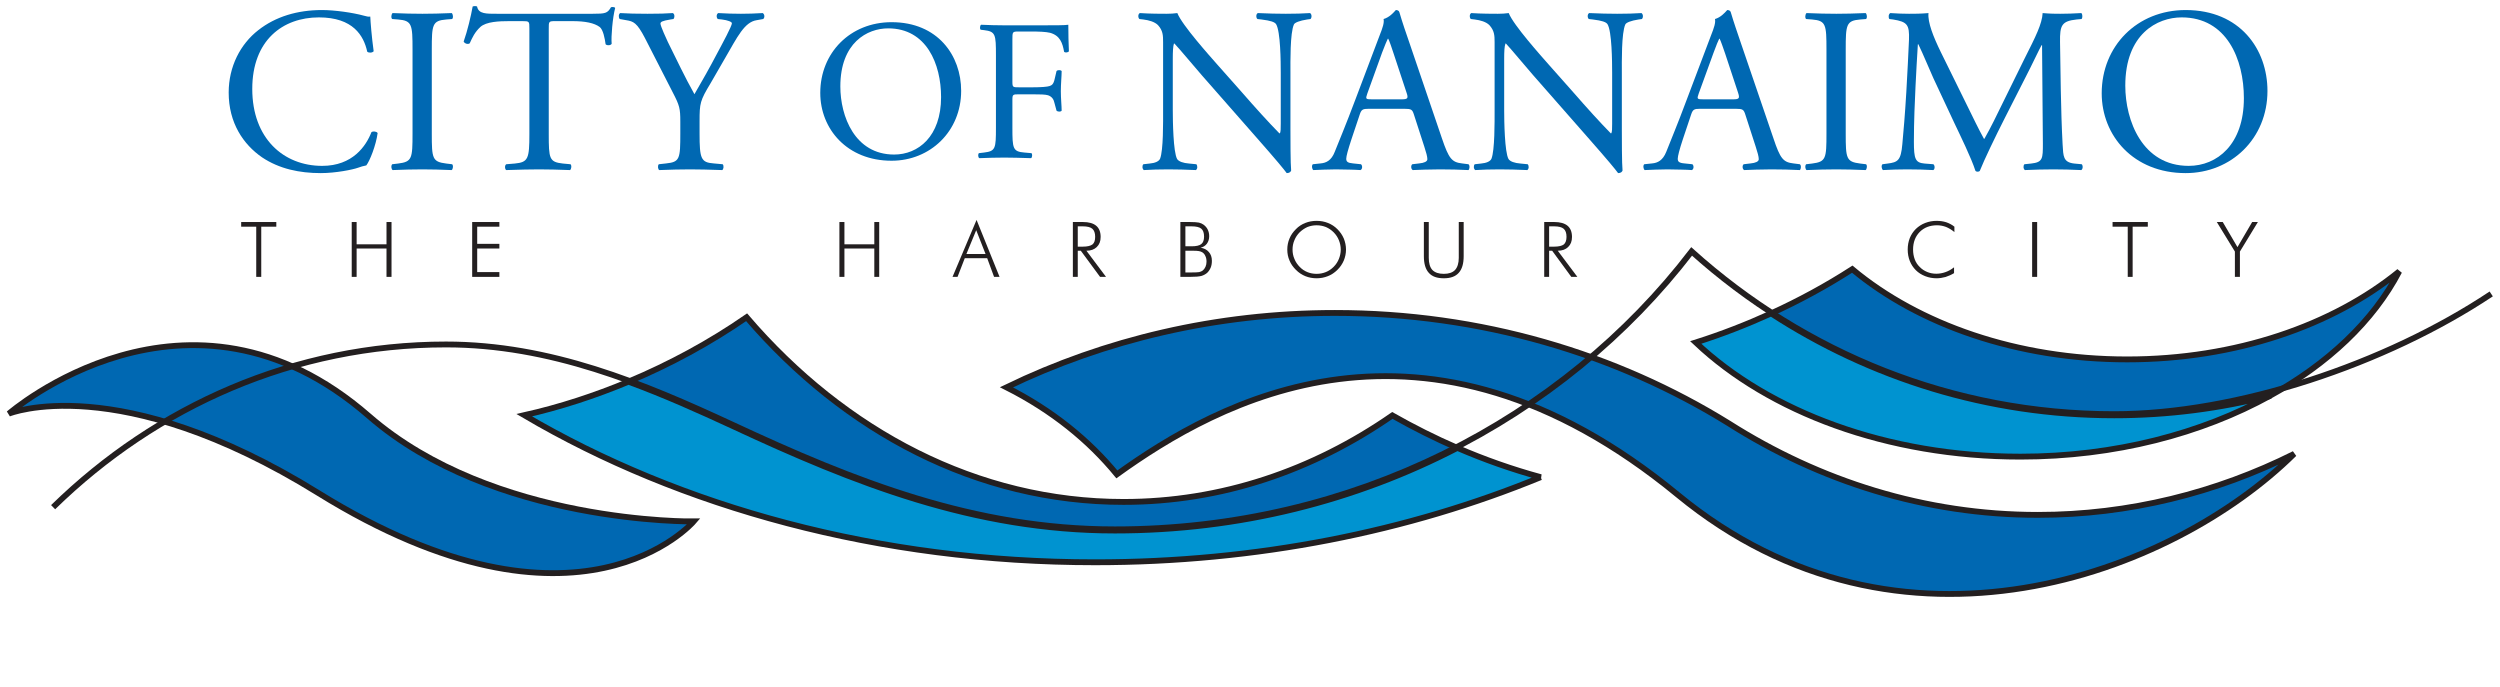
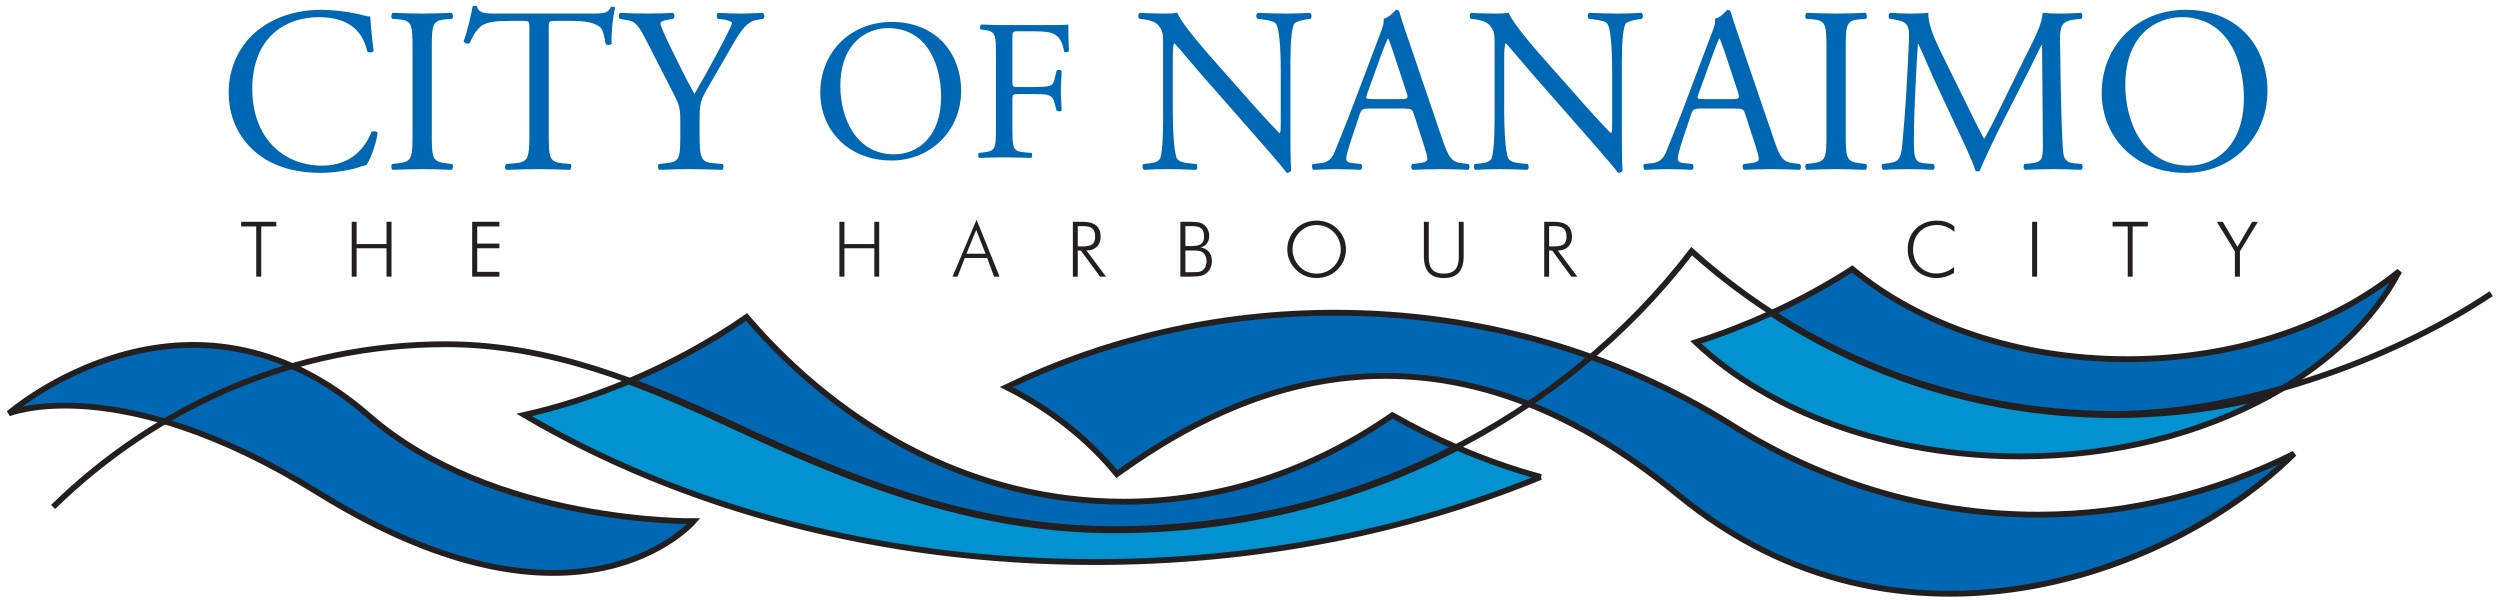
- <svg xmlns="http://www.w3.org/2000/svg" viewBox="198.78 657.51 214.17 58.79" width="856.69" height="235.16">
+ <svg xmlns="http://www.w3.org/2000/svg" viewBox="198.78 657.53 214.17 51.62" width="856.69" height="206.48">
  <path d="M395.32 696.39C388.66 699.72 381.18 701.62 373.36 701.62C363.7 701.62 354.65 698.72 346.88 693.78C337.24 687.81 325.63 684.32 313.14 684.32C302.99 684.32 293.41 686.62 285 690.69C288.94 692.68 292.07 695.24 294.46 698.15C303 692.01 320.68 681.93 342.53 699.91C361.53 715.54 384.9 706.7 395.32 696.39Z" fill="#0068b2" stroke="#231f20" stroke-width="0.5" />
  <path d="M318.06 693.1C311.26 697.82 303.4 700.51 295.03 700.51C282.51 700.51 271.14 694.49 262.74 684.69C259.6 686.86 256.19 688.71 252.61 690.21L252.61 690.24L252.62 690.24C255.66 691.36 258.62 692.68 261.54 694.03C271.92 698.87 282.23 703 294.29 703C304.93 703 314.93 700.42 323.62 695.91L323.62 695.88C321.71 695.05 319.86 694.12 318.06 693.1Z" fill="#0068b2" stroke="#231f20" stroke-width="0.5" />
  <path d="M350.51 684.39C359 689.91 369.08 693.13 379.9 693.13C384.48 693.13 388.92 692.54 393.17 691.46C398.2 688.7 402.11 685 404.32 680.76C398.65 685.38 390.31 688.3 381.01 688.3C371.58 688.3 363.13 685.3 357.46 680.57C355.24 682 352.92 683.26 350.51 684.36Z" fill="#0068b2" stroke="#231f20" stroke-width="0.5" />
  <path d="M199.53 692.95C199.53 692.95 214.84 679.61 230.38 693.15C241.04 702.44 258.21 702.18 258.21 702.18C258.21 702.18 248.44 713.62 226.04 699.74C208.89 689.12 199.53 692.95 199.53 692.95Z" fill="#0068b2" stroke="#231f20" stroke-width="0.5" />
  <path d="M294.29 702.96C282.23 702.96 271.92 698.84 261.54 694C258.62 692.65 255.66 691.32 252.62 690.21C249.74 691.41 246.76 692.39 243.69 693.08C257.08 700.96 274.09 705.68 292.59 705.68C306.46 705.68 319.48 703.03 330.77 698.39L330.78 698.39C328.32 697.72 325.94 696.88 323.63 695.88C314.93 700.39 304.94 702.96 294.29 702.96Z" fill="#0093d0" stroke="#231f20" stroke-width="0.5" />
  <path d="M379.9 693.09C369.08 693.09 359 689.88 350.51 684.36C348.42 685.31 346.26 686.15 344.05 686.85C350.32 692.78 360.44 696.63 371.87 696.63C379.96 696.63 387.4 694.65 393.28 691.4C389 692.5 384.52 693.09 379.9 693.09Z" fill="#0093d0" stroke="#231f20" stroke-width="0.5" />
  <path d="M203.33 700.96C212.19 692.3 224.01 687.02 236.99 687.02C245.9 687.02 253.88 690.34 261.54 693.9C271.92 698.74 282.23 702.86 294.29 702.86C314.66 702.86 332.67 693.45 343.7 679.05C353.35 687.73 366.02 692.99 379.9 692.99C390.38 692.99 403.18 688.7 412.2 682.69" fill="none" stroke="#231f20" stroke-width="0.5" />
  <path d="M220.91 660.09C222.39 658.93 224.26 658.37 226.36 658.37C227.45 658.37 228.99 658.59 229.94 658.85C230.18 658.91 230.32 658.96 230.5 658.93C230.52 659.4 230.62 660.67 230.79 661.9C230.68 662.04 230.38 662.06 230.24 661.94C229.94 660.57 229.03 659 226.1 659C223.01 659 220.39 660.95 220.39 665.13C220.39 669.37 223.07 671.72 226.38 671.72C228.99 671.72 230.14 670.02 230.6 668.83C230.75 668.73 231.05 668.77 231.13 668.91C230.99 669.96 230.46 671.29 230.16 671.68C229.92 671.72 229.68 671.8 229.45 671.88C229.01 672.04 227.55 672.34 226.26 672.34C224.44 672.34 222.71 671.98 221.23 670.99C219.62 669.88 218.37 668.04 218.37 665.44C218.37 663.2 219.38 661.28 220.91 660.09Z" fill="#0068b2" />
  <path d="M234.12 661.76C234.12 659.62 234.08 659.28 232.89 659.18L232.38 659.14C232.26 659.06 232.3 658.69 232.42 658.63C233.43 658.67 234.12 658.69 234.97 658.69C235.77 658.69 236.46 658.67 237.47 658.63C237.59 658.69 237.63 659.06 237.51 659.14L237.01 659.18C235.81 659.28 235.77 659.62 235.77 661.76L235.77 668.95C235.77 671.09 235.81 671.37 237.01 671.52L237.51 671.58C237.63 671.66 237.59 672.02 237.47 672.08C236.46 672.04 235.77 672.02 234.97 672.02C234.12 672.02 233.43 672.04 232.42 672.08C232.3 672.02 232.26 671.7 232.38 671.58L232.89 671.52C234.08 671.37 234.12 671.09 234.12 668.95L234.12 661.76Z" fill="#0068b2" />
  <path d="M245.79 668.99C245.79 671.11 245.83 671.39 247 671.52L247.65 671.58C247.77 671.66 247.73 672.02 247.61 672.08C246.46 672.04 245.77 672.02 244.96 672.02C244.15 672.02 243.45 672.04 242.15 672.08C242.03 672.02 241.99 671.68 242.15 671.58L242.88 671.52C244.03 671.41 244.13 671.11 244.13 668.99L244.13 659.96C244.13 659.34 244.13 659.32 243.53 659.32L242.42 659.32C241.55 659.32 240.44 659.36 239.93 659.82C239.45 660.27 239.25 660.71 239.02 661.22C238.86 661.34 238.58 661.24 238.5 661.07C238.82 660.17 239.13 658.87 239.27 658.07C239.33 658.03 239.59 658.01 239.65 658.07C239.77 658.71 240.44 658.69 241.37 658.69L249.55 658.69C250.64 658.69 250.82 658.65 251.12 658.13C251.22 658.09 251.44 658.11 251.48 658.19C251.26 659.02 251.12 660.65 251.18 661.26C251.1 661.42 250.76 661.42 250.66 661.3C250.59 660.79 250.45 660.05 250.15 659.82C249.69 659.48 248.92 659.32 247.81 659.32L246.37 659.32C245.77 659.32 245.79 659.34 245.79 660.01L245.79 668.99Z" fill="#0068b2" />
  <path d="M258.71 668.95C258.71 671.11 258.83 671.43 259.92 671.51L260.69 671.58C260.81 671.7 260.77 672.02 260.65 672.08C259.4 672.04 258.71 672.02 257.9 672.02C257.06 672.02 256.33 672.04 255.26 672.08C255.14 672.02 255.1 671.7 255.22 671.58L255.85 671.51C257.02 671.39 257.06 671.11 257.06 668.95L257.06 667.92C257.06 666.81 257 666.55 256.41 665.42L254.03 660.77C253.34 659.44 253.04 659.34 252.43 659.24L251.87 659.14C251.75 659 251.77 658.71 251.91 658.63C252.55 658.67 253.28 658.69 254.25 658.69C255.18 658.69 255.91 658.67 256.41 658.63C256.59 658.69 256.59 659.02 256.47 659.14L256.21 659.18C255.5 659.3 255.36 659.38 255.36 659.54C255.36 659.74 255.89 660.89 255.99 661.1C256.73 662.59 257.48 664.18 258.27 665.58C258.89 664.51 259.56 663.34 260.17 662.17C260.73 661.12 261.48 659.74 261.48 659.5C261.48 659.38 261.12 659.24 260.63 659.18L260.27 659.14C260.13 659 260.15 658.71 260.31 658.63C261.03 658.67 261.62 658.69 262.25 658.69C262.87 658.69 263.44 658.67 264.12 658.63C264.29 658.73 264.31 659.02 264.16 659.14L263.6 659.24C262.55 659.4 261.94 660.69 260.93 662.43L259.66 664.63C258.75 666.14 258.71 666.35 258.71 667.9L258.71 668.95Z" fill="#0068b2" />
  <path d="M279.4 665.83C279.4 662.99 278.15 659.94 274.87 659.94C273.08 659.94 270.77 661.16 270.77 664.92C270.77 667.46 272 670.75 275.38 670.75C277.44 670.75 279.4 669.21 279.4 665.83ZM269.05 665.47C269.05 662.03 271.62 659.41 275.16 659.41C279.12 659.41 281.12 662.27 281.12 665.29C281.12 668.76 278.47 671.28 275.16 671.28C271.35 671.28 269.05 668.56 269.05 665.47Z" fill="#0068b2" />
  <path d="M285.51 664.52C285.51 664.99 285.56 664.99 286.08 664.99L287.24 664.99C287.95 664.99 288.5 664.95 288.7 664.88C288.89 664.81 289.03 664.73 289.13 664.28L289.29 663.6C289.37 663.49 289.66 663.49 289.73 663.6C289.73 664.01 289.66 664.69 289.66 665.33C289.66 665.95 289.73 666.6 289.73 666.99C289.66 667.1 289.41 667.1 289.29 666.99L289.11 666.32C289.05 666.02 288.89 665.78 288.56 665.67C288.32 665.6 287.9 665.59 287.24 665.59L286.08 665.59C285.56 665.59 285.51 665.6 285.51 666.05L285.51 668.44C285.51 670.24 285.54 670.5 286.56 670.58L287.14 670.63C287.24 670.7 287.21 671.01 287.11 671.06C286.09 671.03 285.51 671.01 284.82 671.01C284.07 671.01 283.48 671.03 282.68 671.06C282.57 671.01 282.54 670.74 282.64 670.63L283.07 670.58C284.07 670.46 284.1 670.24 284.1 668.44L284.1 662.26C284.1 660.45 284.07 660.21 283.07 660.09L282.8 660.06C282.69 659.99 282.73 659.68 282.83 659.63C283.55 659.66 284.14 659.68 284.82 659.68L287.98 659.68C289.08 659.68 290.08 659.68 290.3 659.63C290.3 660.42 290.32 661.24 290.35 661.9C290.3 662 290.06 662.05 289.94 661.95C289.8 661.18 289.59 660.56 288.74 660.32C288.36 660.23 287.79 660.21 287.07 660.21L286.02 660.21C285.51 660.21 285.51 660.25 285.51 660.9L285.51 664.52Z" fill="#0068b2" />
  <path d="M309.33 668.59C309.33 669.19 309.33 671.6 309.39 672.12C309.35 672.24 309.23 672.34 309.01 672.34C308.76 672 308.18 671.29 306.42 669.29L301.74 663.96C301.19 663.34 299.82 661.68 299.39 661.24L299.35 661.24C299.27 661.48 299.25 661.94 299.25 662.55L299.25 666.95C299.25 667.9 299.29 670.53 299.62 671.13C299.76 671.35 300.14 671.48 300.65 671.52L301.27 671.58C301.39 671.74 301.37 671.98 301.23 672.08C300.32 672.04 299.62 672.02 298.87 672.02C298.02 672.02 297.48 672.04 296.77 672.08C296.63 671.98 296.61 671.7 296.73 671.58L297.27 671.52C297.74 671.48 298.06 671.33 298.16 671.11C298.45 670.38 298.42 667.92 298.42 666.95L298.42 661.12C298.42 660.55 298.41 660.13 297.98 659.66C297.7 659.38 297.21 659.24 296.73 659.18L296.39 659.14C296.26 659.02 296.26 658.71 296.43 658.63C297.27 658.69 298.34 658.69 298.71 658.69C299.03 658.69 299.37 658.67 299.64 658.63C300.04 659.66 302.44 662.33 303.09 663.07L305.05 665.28C306.42 666.85 307.43 667.96 308.38 668.93L308.42 668.93C308.5 668.83 308.5 668.51 308.5 668.08L308.5 663.76C308.5 662.81 308.48 660.19 308.1 659.58C307.98 659.4 307.65 659.28 306.85 659.18L306.5 659.14C306.36 659.02 306.38 658.69 306.54 658.63C307.47 658.67 308.16 658.69 308.93 658.69C309.79 658.69 310.32 658.67 311.01 658.63C311.17 658.73 311.17 659.02 311.05 659.14L310.76 659.18C310.12 659.28 309.71 659.44 309.63 659.6C309.29 660.33 309.33 662.83 309.33 663.76L309.33 668.59Z" fill="#0068b2" />
  <path d="M315.91 665.54C315.75 666 315.77 666.02 316.34 666.02L318.82 666.02C319.4 666.02 319.45 665.94 319.26 665.4L318.17 662.1C318.01 661.62 317.83 661.07 317.71 660.83L317.67 660.83C317.61 660.93 317.41 661.42 317.18 662.02L315.91 665.54ZM319.91 667.33C319.77 666.89 319.69 666.83 319.08 666.83L316.03 666.83C315.53 666.83 315.41 666.89 315.27 667.31L314.56 669.43C314.26 670.34 314.11 670.89 314.11 671.11C314.11 671.35 314.22 671.47 314.7 671.51L315.37 671.58C315.51 671.68 315.51 672 315.33 672.08C314.8 672.04 314.18 672.04 313.23 672.02C312.56 672.02 311.83 672.06 311.29 672.08C311.17 672 311.13 671.68 311.25 671.58L311.91 671.51C312.4 671.47 312.84 671.25 313.12 670.53C313.49 669.6 314.05 668.28 314.9 666.02L316.96 660.57C317.25 659.84 317.37 659.46 317.31 659.14C317.79 659 318.13 658.63 318.36 658.37C318.48 658.37 318.62 658.41 318.66 658.55C318.92 659.44 319.24 660.37 319.55 661.26L322.31 669.37C322.9 671.11 323.16 671.41 324.03 671.51L324.58 671.58C324.72 671.68 324.68 672 324.58 672.08C323.75 672.04 323.04 672.02 322.13 672.02C321.16 672.02 320.4 672.06 319.81 672.08C319.65 672 319.63 671.68 319.77 671.58L320.36 671.51C320.78 671.47 321.06 671.35 321.06 671.15C321.06 670.93 320.96 670.57 320.8 670.08L319.91 667.33Z" fill="#0068b2" />
  <path d="M337.72 668.59C337.72 669.19 337.72 671.6 337.78 672.12C337.74 672.24 337.62 672.34 337.4 672.34C337.15 672 336.57 671.29 334.81 669.29L330.13 663.96C329.58 663.34 328.21 661.68 327.79 661.24L327.75 661.24C327.66 661.48 327.64 661.94 327.64 662.55L327.64 666.95C327.64 667.9 327.68 670.53 328.01 671.13C328.15 671.35 328.53 671.48 329.04 671.52L329.66 671.58C329.78 671.74 329.76 671.98 329.62 672.08C328.71 672.04 328.01 672.02 327.26 672.02C326.41 672.02 325.87 672.04 325.16 672.08C325.02 671.98 325 671.7 325.12 671.58L325.66 671.52C326.13 671.48 326.45 671.33 326.55 671.11C326.84 670.38 326.82 667.92 326.82 666.95L326.82 661.12C326.82 660.55 326.8 660.13 326.37 659.66C326.09 659.38 325.6 659.24 325.12 659.18L324.78 659.14C324.66 659.02 324.66 658.71 324.82 658.63C325.66 658.69 326.74 658.69 327.1 658.69C327.42 658.69 327.76 658.67 328.03 658.63C328.43 659.66 330.83 662.33 331.48 663.07L333.44 665.28C334.81 666.85 335.82 667.96 336.77 668.93L336.81 668.93C336.89 668.83 336.89 668.51 336.89 668.08L336.89 663.76C336.89 662.81 336.87 660.19 336.49 659.58C336.37 659.4 336.04 659.28 335.24 659.18L334.89 659.14C334.75 659.02 334.77 658.69 334.93 658.63C335.86 658.67 336.55 658.69 337.32 658.69C338.19 658.69 338.71 658.67 339.4 658.63C339.56 658.73 339.56 659.02 339.44 659.14L339.15 659.18C338.51 659.28 338.1 659.44 338.02 659.6C337.68 660.33 337.72 662.83 337.72 663.76L337.72 668.59Z" fill="#0068b2" />
  <path d="M344.3 665.54C344.14 666 344.16 666.02 344.73 666.02L347.21 666.02C347.8 666.02 347.84 665.94 347.66 665.4L346.57 662.1C346.4 661.62 346.22 661.07 346.1 660.83L346.06 660.83C346 660.93 345.8 661.42 345.58 662.02L344.3 665.54ZM348.3 667.33C348.16 666.89 348.08 666.83 347.47 666.83L344.42 666.83C343.92 666.83 343.8 666.89 343.66 667.31L342.95 669.43C342.65 670.34 342.51 670.89 342.51 671.11C342.51 671.35 342.61 671.47 343.09 671.51L343.76 671.58C343.9 671.68 343.9 672 343.72 672.08C343.19 672.04 342.57 672.04 341.62 672.02C340.95 672.02 340.22 672.06 339.68 672.08C339.56 672 339.52 671.68 339.64 671.58L340.31 671.51C340.79 671.47 341.23 671.25 341.52 670.53C341.88 669.6 342.45 668.28 343.29 666.02L345.35 660.57C345.64 659.84 345.76 659.46 345.7 659.14C346.18 659 346.52 658.63 346.75 658.37C346.87 658.37 347.01 658.41 347.05 658.55C347.31 659.44 347.64 660.37 347.94 661.26L350.71 669.37C351.29 671.11 351.55 671.41 352.42 671.51L352.97 671.58C353.11 671.68 353.07 672 352.97 672.08C352.14 672.04 351.43 672.02 350.52 672.02C349.55 672.02 348.79 672.06 348.2 672.08C348.04 672 348.02 671.68 348.16 671.58L348.75 671.51C349.17 671.47 349.45 671.35 349.45 671.15C349.45 670.93 349.35 670.57 349.19 670.08L348.3 667.33Z" fill="#0068b2" />
  <path d="M355.25 661.76C355.25 659.62 355.21 659.28 354.02 659.18L353.51 659.14C353.39 659.06 353.43 658.69 353.55 658.63C354.56 658.67 355.25 658.69 356.1 658.69C356.9 658.69 357.59 658.67 358.6 658.63C358.72 658.69 358.76 659.06 358.64 659.14L358.14 659.18C356.94 659.28 356.9 659.62 356.9 661.76L356.9 668.95C356.9 671.09 356.94 671.37 358.14 671.52L358.64 671.58C358.76 671.66 358.72 672.02 358.6 672.08C357.59 672.04 356.9 672.02 356.1 672.02C355.25 672.02 354.56 672.04 353.55 672.08C353.43 672.02 353.39 671.7 353.51 671.58L354.02 671.52C355.21 671.37 355.25 671.09 355.25 668.95L355.25 661.76Z" fill="#0068b2" />
  <path d="M367.34 666.63C367.81 667.58 368.25 668.51 368.74 669.4L368.78 669.4C369.32 668.45 369.83 667.4 370.33 666.37L372.23 662.51C373.16 660.67 373.72 659.56 373.77 658.63C374.45 658.69 374.88 658.69 375.28 658.69C375.78 658.69 376.45 658.67 377.08 658.63C377.2 658.71 377.2 659.06 377.1 659.14L376.67 659.18C375.4 659.32 375.24 659.68 375.26 661.1C375.3 663.24 375.32 666.97 375.48 669.88C375.54 670.89 375.52 671.41 376.47 671.52L377.12 671.58C377.24 671.7 377.22 672 377.08 672.08C376.25 672.04 375.42 672.02 374.69 672.02C373.99 672.02 373.08 672.04 372.25 672.08C372.11 671.98 372.09 671.7 372.21 671.58L372.79 671.52C373.79 671.41 373.79 671.09 373.79 669.8L373.72 661.38L373.68 661.38C373.54 661.6 372.78 663.22 372.37 664L370.57 667.54C369.67 669.31 368.76 671.21 368.39 672.14C368.35 672.2 368.27 672.22 368.19 672.22C368.15 672.22 368.05 672.2 368.01 672.14C367.67 671.07 366.7 669.09 366.23 668.1L364.41 664.21C363.99 663.28 363.57 662.23 363.12 661.3L363.08 661.3C363 662.55 362.94 663.72 362.88 664.89C362.82 666.12 362.74 667.92 362.74 669.64C362.74 671.13 362.86 671.45 363.65 671.52L364.41 671.58C364.56 671.7 364.54 672.02 364.4 672.08C363.71 672.04 362.92 672.02 362.15 672.02C361.51 672.02 360.78 672.04 360.09 672.08C359.97 671.98 359.93 671.68 360.05 671.58L360.5 671.52C361.35 671.41 361.63 671.27 361.75 669.86C361.87 668.53 361.97 667.42 362.09 665.42C362.19 663.74 362.27 662.02 362.32 660.91C362.36 659.64 362.19 659.38 360.96 659.18L360.64 659.14C360.54 659.02 360.56 658.71 360.72 658.63C361.33 658.67 361.81 658.69 362.32 658.69C362.78 658.69 363.33 658.69 363.99 658.63C363.91 659.42 364.41 660.67 365.04 661.96L367.34 666.63Z" fill="#0068b2" />
  <path d="M391.01 665.92C391.01 662.59 389.54 659 385.68 659C383.58 659 380.85 660.43 380.85 664.85C380.85 667.84 382.31 671.72 386.28 671.72C388.71 671.72 391.01 669.9 391.01 665.92ZM378.83 665.5C378.83 661.46 381.86 658.37 386.02 658.37C390.69 658.37 393.03 661.74 393.03 665.3C393.03 669.38 389.92 672.34 386.02 672.34C381.54 672.34 378.83 669.13 378.83 665.5Z" fill="#0068b2" />
  <path d="M270.69 681.23L270.69 676.53L271.12 676.53L271.12 678.44L273.68 678.44L273.68 676.53L274.1 676.53L274.1 681.23L273.68 681.23L273.68 678.8L271.12 678.8L271.12 681.23L270.69 681.23Z" fill="#231f20" />
  <path d="M281.57 679.27L283.21 679.27L282.41 677.23L281.57 679.27ZM280.38 681.23L282.44 676.35L284.41 681.23L283.94 681.23L283.35 679.63L281.43 679.63L280.81 681.23L280.38 681.23Z" fill="#231f20" />
  <path d="M291.11 676.9L291.11 678.64L291.54 678.64C291.94 678.64 292.21 678.57 292.37 678.45C292.53 678.32 292.6 678.1 292.6 677.8C292.6 677.48 292.52 677.25 292.36 677.11C292.2 676.97 291.93 676.9 291.54 676.9L291.11 676.9ZM293.53 681.23L293.02 681.23L291.37 678.99L291.11 678.99L291.11 681.23L290.69 681.23L290.69 676.53L291.55 676.53C292.06 676.53 292.44 676.64 292.69 676.85C292.94 677.06 293.07 677.38 293.07 677.81C293.07 678.18 292.96 678.46 292.74 678.67C292.53 678.88 292.23 678.99 291.85 678.99L293.53 681.23Z" fill="#231f20" />
  <path d="M300.33 680.85L300.87 680.85C301.18 680.85 301.4 680.84 301.51 680.82C301.63 680.79 301.73 680.75 301.81 680.69C301.91 680.61 301.99 680.5 302.05 680.37C302.11 680.23 302.14 680.09 302.14 679.93C302.14 679.74 302.11 679.58 302.04 679.44C301.98 679.29 301.88 679.19 301.77 679.12C301.69 679.07 301.59 679.04 301.48 679.02C301.37 679 301.2 678.99 300.96 678.99L300.87 678.99L300.33 678.99L300.33 680.85ZM300.33 678.61L300.86 678.61C301.25 678.61 301.53 678.55 301.69 678.42C301.85 678.3 301.93 678.08 301.93 677.78C301.93 677.46 301.85 677.23 301.69 677.1C301.54 676.97 301.26 676.9 300.86 676.9L300.33 676.9L300.33 678.61ZM299.9 681.23L299.9 676.53L300.72 676.53C301.07 676.53 301.33 676.55 301.49 676.58C301.65 676.62 301.78 676.68 301.89 676.76C302.05 676.88 302.17 677.02 302.25 677.19C302.33 677.36 302.37 677.55 302.37 677.75C302.37 678 302.3 678.21 302.17 678.39C302.04 678.56 301.86 678.68 301.63 678.73C301.94 678.78 302.17 678.9 302.34 679.1C302.51 679.29 302.6 679.54 302.6 679.85C302.6 680.07 302.57 680.26 302.5 680.43C302.43 680.6 302.33 680.75 302.2 680.88C302.06 681 301.9 681.09 301.7 681.15C301.51 681.2 301.18 681.23 300.72 681.23L299.9 681.23Z" fill="#231f20" />
  <path d="M311.57 680.97C311.85 680.97 312.11 680.92 312.36 680.82C312.61 680.72 312.83 680.57 313.03 680.37C313.23 680.17 313.38 679.94 313.48 679.69C313.58 679.44 313.64 679.17 313.64 678.89C313.64 678.61 313.58 678.34 313.48 678.09C313.38 677.84 313.23 677.61 313.03 677.41C312.84 677.22 312.62 677.07 312.37 676.96C312.12 676.86 311.85 676.81 311.57 676.81C311.29 676.81 311.03 676.86 310.78 676.96C310.54 677.07 310.32 677.22 310.12 677.41C309.92 677.61 309.77 677.84 309.67 678.09C309.56 678.34 309.51 678.61 309.51 678.89C309.51 679.17 309.56 679.44 309.67 679.69C309.77 679.94 309.92 680.17 310.12 680.37C310.31 680.57 310.53 680.72 310.78 680.82C311.02 680.92 311.29 680.97 311.57 680.97ZM314.09 678.89C314.09 679.22 314.02 679.54 313.9 679.83C313.77 680.13 313.59 680.4 313.35 680.63C313.11 680.87 312.84 681.05 312.53 681.17C312.23 681.29 311.91 681.35 311.57 681.35C311.23 681.35 310.91 681.29 310.61 681.17C310.31 681.05 310.04 680.87 309.8 680.63C309.56 680.39 309.37 680.13 309.25 679.83C309.12 679.54 309.06 679.22 309.06 678.89C309.06 678.56 309.12 678.24 309.25 677.94C309.37 677.64 309.56 677.38 309.8 677.14C310.03 676.9 310.3 676.73 310.6 676.61C310.9 676.49 311.23 676.43 311.57 676.43C311.92 676.43 312.24 676.49 312.54 676.61C312.85 676.73 313.12 676.91 313.35 677.14C313.59 677.38 313.77 677.64 313.9 677.94C314.02 678.24 314.09 678.56 314.09 678.89Z" fill="#231f20" />
  <path d="M320.76 676.53L321.18 676.53L321.18 679.6C321.18 680.06 321.28 680.41 321.49 680.64C321.71 680.86 322.03 680.97 322.47 680.97C322.9 680.97 323.22 680.86 323.43 680.64C323.64 680.41 323.75 680.06 323.75 679.6L323.75 676.53L324.17 676.53L324.17 679.46C324.17 680.1 324.03 680.57 323.75 680.88C323.47 681.2 323.04 681.35 322.47 681.35C321.89 681.35 321.46 681.2 321.18 680.88C320.9 680.57 320.76 680.1 320.76 679.46L320.76 676.53Z" fill="#231f20" />
  <path d="M331.49 676.9L331.49 678.64L331.92 678.64C332.32 678.64 332.59 678.57 332.75 678.45C332.9 678.32 332.98 678.1 332.98 677.8C332.98 677.48 332.9 677.25 332.74 677.11C332.58 676.97 332.3 676.9 331.92 676.9L331.49 676.9ZM333.91 681.23L333.39 681.23L331.75 678.99L331.49 678.99L331.49 681.23L331.07 681.23L331.07 676.53L331.93 676.53C332.43 676.53 332.82 676.64 333.07 676.85C333.32 677.06 333.45 677.38 333.45 677.81C333.45 678.18 333.34 678.46 333.12 678.67C332.91 678.88 332.61 678.99 332.23 678.99L333.91 681.23Z" fill="#231f20" />
  <path d="M220.73 681.23L220.73 676.93L219.44 676.93L219.44 676.53L222.45 676.53L222.45 676.93L221.16 676.93L221.16 681.23L220.73 681.23Z" fill="#231f20" />
  <path d="M228.91 681.23L228.91 676.53L229.33 676.53L229.33 678.44L231.89 678.44L231.89 676.53L232.32 676.53L232.32 681.23L231.89 681.23L231.89 678.8L229.33 678.8L229.33 681.23L228.91 681.23Z" fill="#231f20" />
  <path d="M239.23 681.23L239.23 676.53L241.56 676.53L241.56 676.93L239.66 676.93L239.66 678.4L241.56 678.4L241.56 678.8L239.66 678.8L239.66 680.82L241.56 680.82L241.56 681.23L239.23 681.23Z" fill="#231f20" />
  <path d="M366.21 677.39C365.97 677.19 365.73 677.05 365.49 676.95C365.25 676.86 364.99 676.81 364.72 676.81C364.11 676.81 363.62 677 363.24 677.38C362.86 677.77 362.67 678.27 362.67 678.89C362.67 679.2 362.72 679.47 362.81 679.72C362.9 679.97 363.04 680.19 363.24 680.38C363.42 680.57 363.64 680.71 363.88 680.81C364.12 680.91 364.38 680.96 364.66 680.96C364.93 680.96 365.2 680.91 365.45 680.82C365.71 680.73 365.95 680.59 366.18 680.41L366.18 680.91C365.95 681.05 365.7 681.16 365.45 681.24C365.19 681.31 364.94 681.35 364.68 681.35C364.34 681.35 364.02 681.29 363.71 681.17C363.4 681.05 363.13 680.88 362.91 680.66C362.68 680.43 362.51 680.17 362.39 679.87C362.27 679.57 362.21 679.24 362.21 678.88C362.21 678.53 362.27 678.21 362.39 677.9C362.51 677.6 362.69 677.34 362.91 677.12C363.14 676.9 363.4 676.73 363.71 676.61C364.02 676.49 364.35 676.43 364.68 676.43C364.98 676.43 365.26 676.47 365.51 676.55C365.77 676.64 366 676.76 366.21 676.93L366.21 677.39Z" fill="#231f20" />
  <path d="M372.87 676.53H373.3V681.23H372.87Z" fill="#231f20" />
  <path d="M381.06 681.23L381.06 676.93L379.76 676.93L379.76 676.53L382.78 676.53L382.78 676.93L381.48 676.93L381.48 681.23L381.06 681.23Z" fill="#231f20" />
  <path d="M390.24 681.23L390.24 679.06L388.69 676.53L389.2 676.53L390.46 678.68L391.72 676.53L392.21 676.53L390.67 679.06L390.67 681.23L390.24 681.23Z" fill="#231f20" />
</svg>
